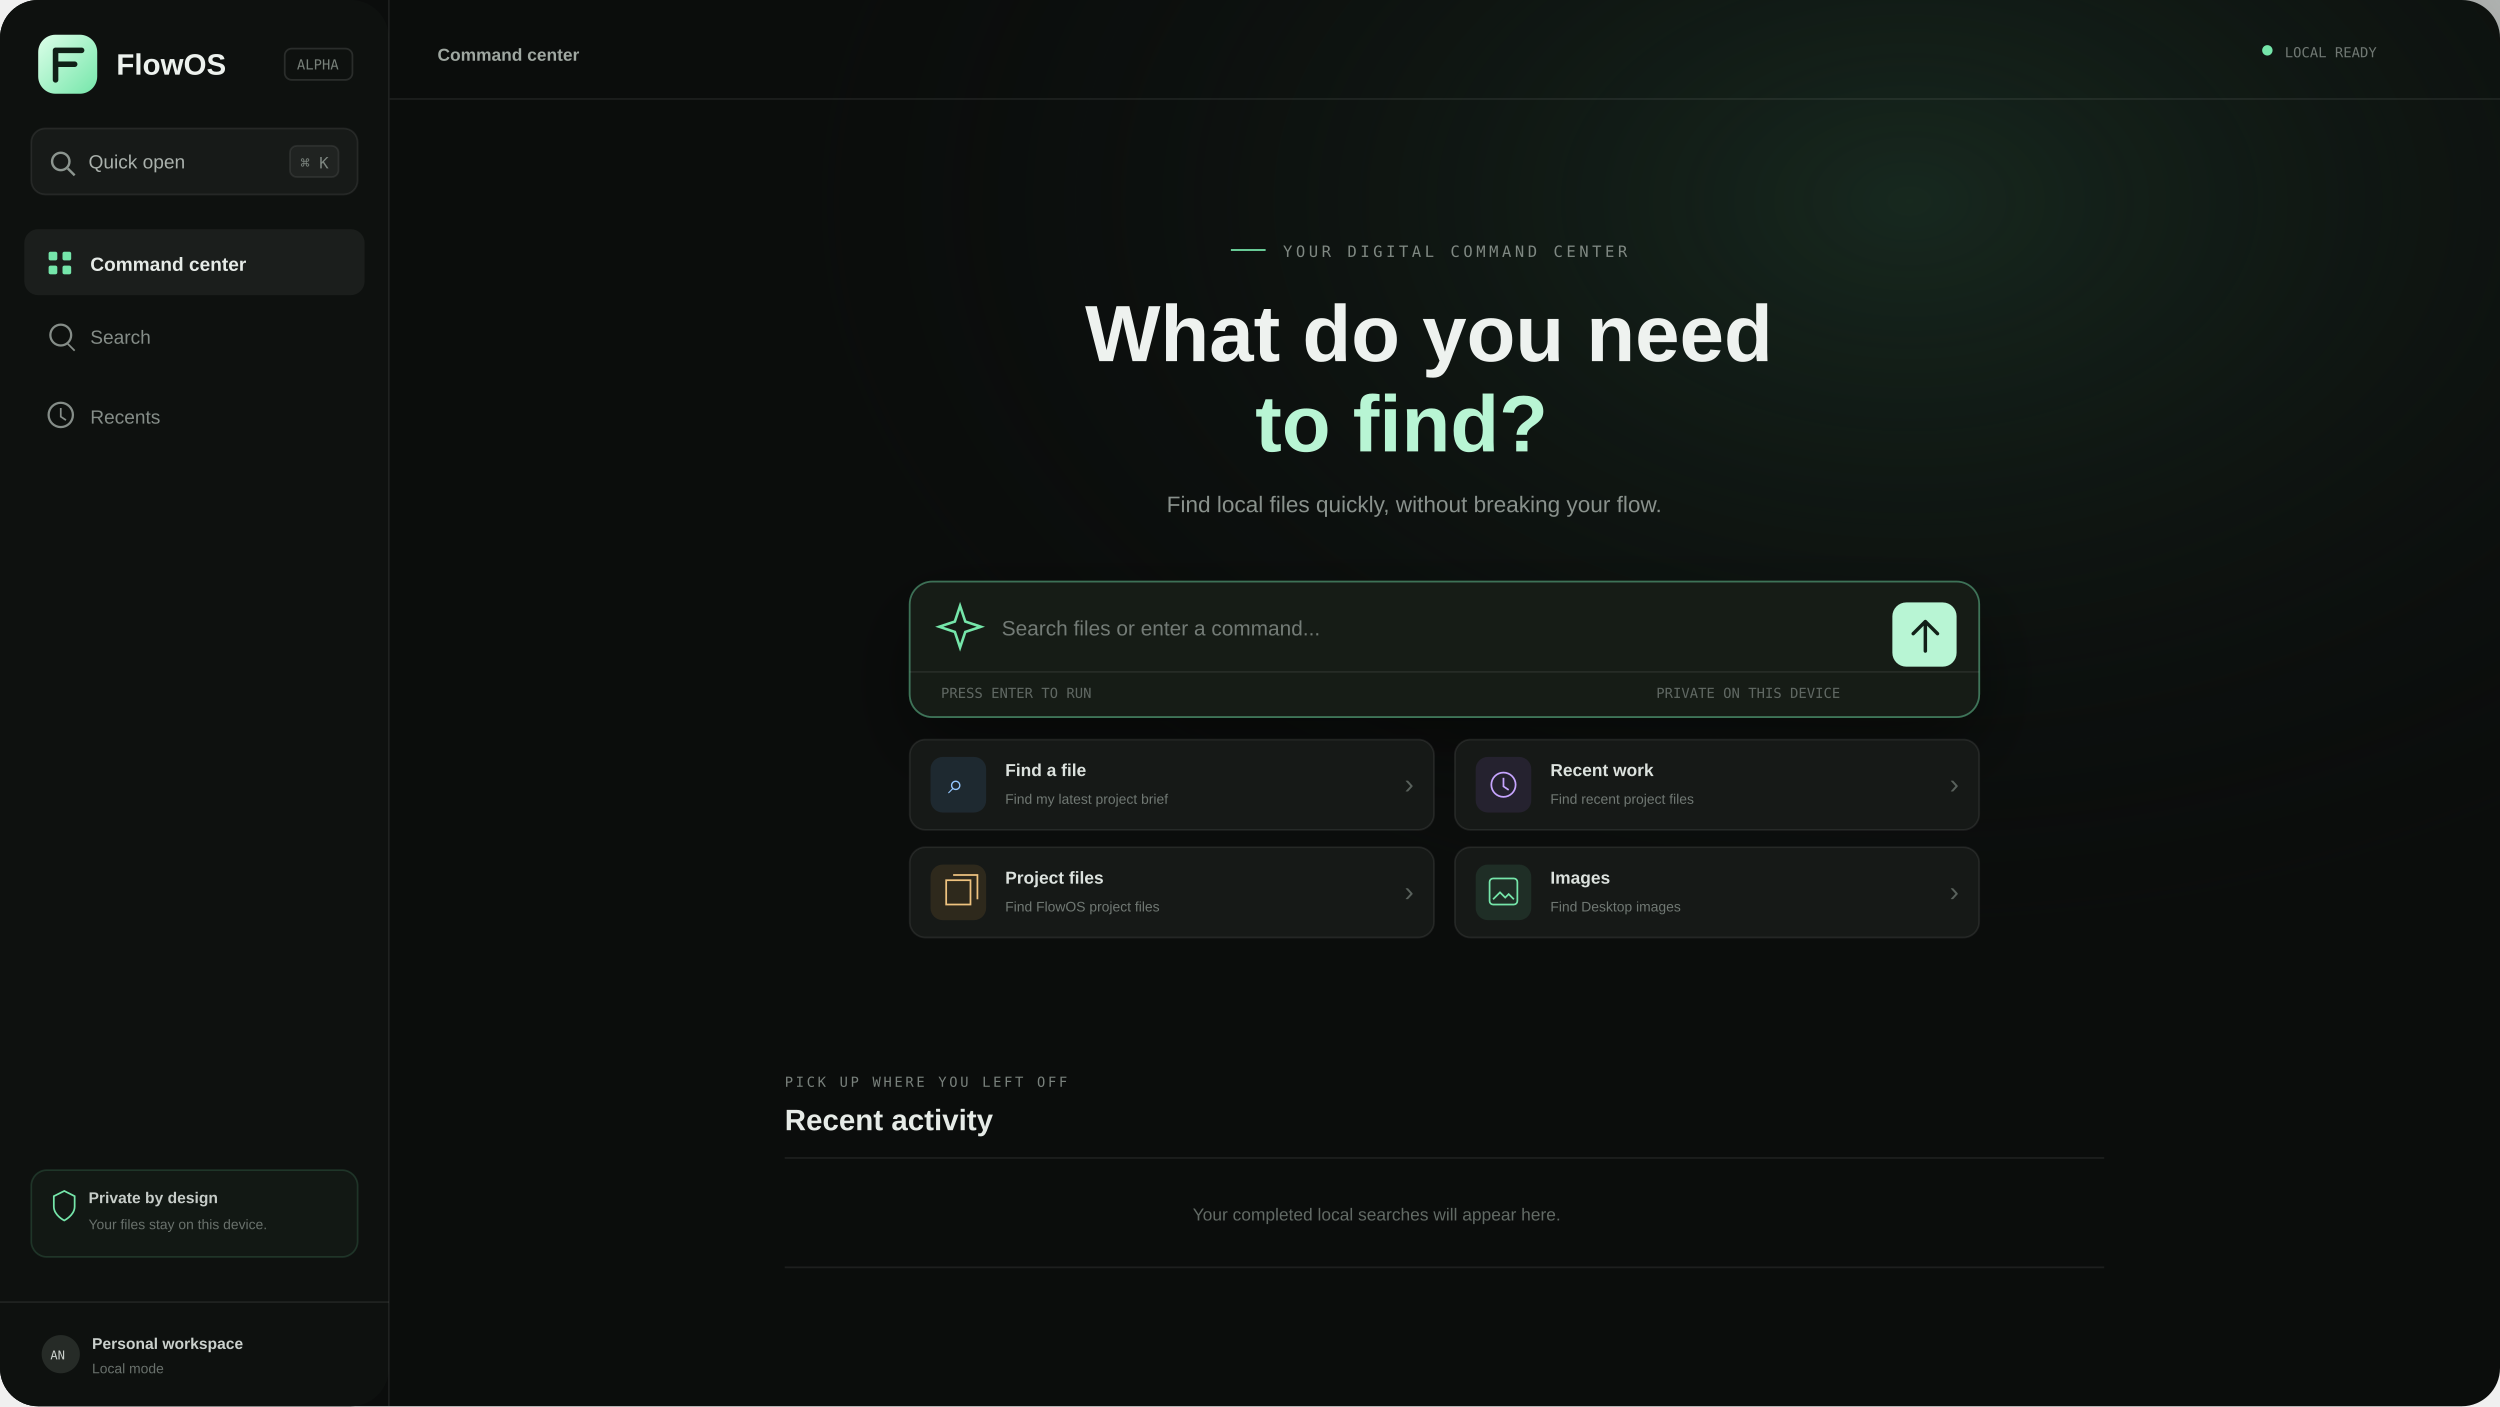
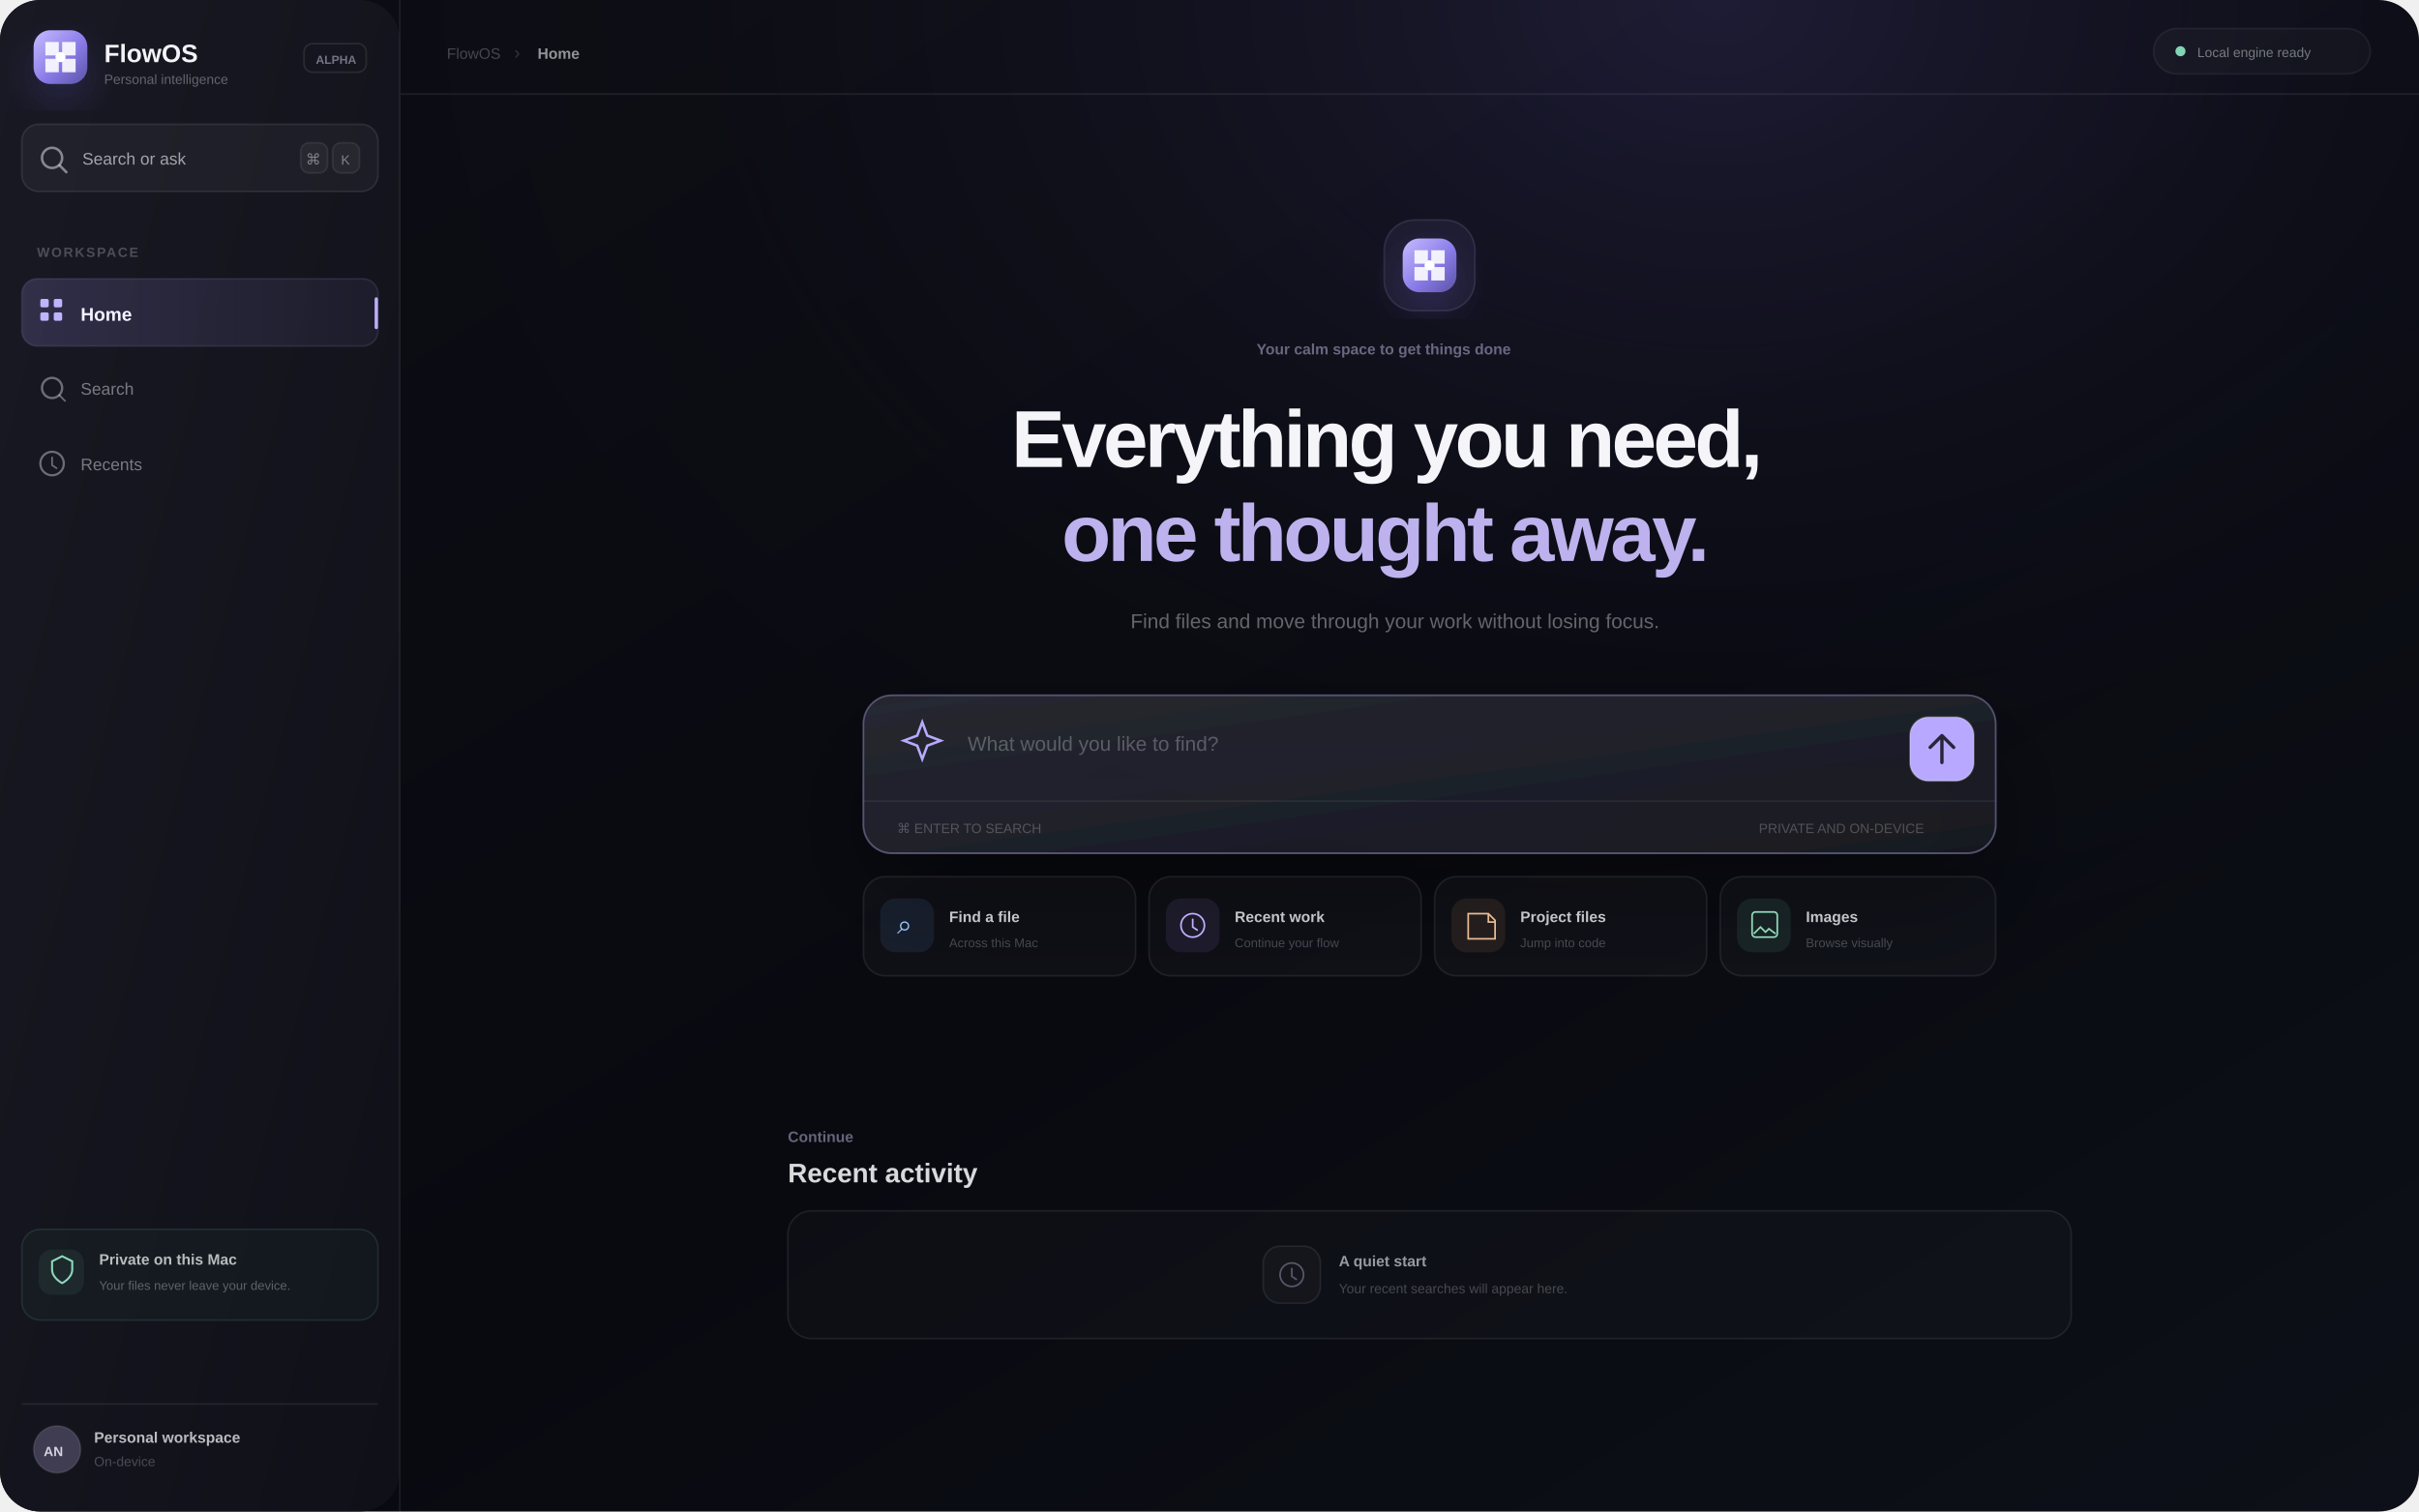
- <svg xmlns="http://www.w3.org/2000/svg" width="1440" height="810" viewBox="0 0 1440 810" role="img" aria-labelledby="title description">
+ <svg xmlns="http://www.w3.org/2000/svg" width="1440" height="900" viewBox="0 0 1440 900" role="img" aria-labelledby="title description">
  <defs>
-     <radialGradient id="glow" cx="72%" cy="14%" r="54%">
-       <stop offset="0" stop-color="#1c3326" stop-opacity="0.72" />
-       <stop offset="1" stop-color="#0b0d0c" stop-opacity="0" />
+     <linearGradient id="background" x1="0" y1="0" x2="1" y2="1">
+       <stop stop-color="#0d0e15" />
+       <stop offset="0.55" stop-color="#090a10" />
+       <stop offset="1" stop-color="#0d1018" />
+     </linearGradient>
+     <radialGradient id="aurora" cx="65%" cy="0%" r="70%">
+       <stop stop-color="#6257b1" stop-opacity="0.22" />
+       <stop offset="0.7" stop-color="#26223f" stop-opacity="0.04" />
+       <stop offset="1" stop-color="#090a10" stop-opacity="0" />
    </radialGradient>
+     <linearGradient id="sidebar" x1="0" y1="0" x2="1" y2="1">
+       <stop stop-color="#191a23" stop-opacity="0.92" />
+       <stop offset="1" stop-color="#101119" stop-opacity="0.88" />
+     </linearGradient>
    <linearGradient id="mark" x1="0" y1="0" x2="1" y2="1">
-       <stop stop-color="#dcffe9" />
-       <stop offset="1" stop-color="#75e6aa" />
+       <stop stop-color="#c7bcff" />
+       <stop offset="0.56" stop-color="#897be8" />
+       <stop offset="1" stop-color="#5a53a5" />
    </linearGradient>
-     <filter id="shadow" x="-30%" y="-50%" width="160%" height="220%">
-       <feDropShadow dx="0" dy="18" stdDeviation="22" flood-color="#000000" flood-opacity="0.42" />
+     <linearGradient id="command" x1="0" y1="0" x2="1" y2="1">
+       <stop stop-color="#282936" stop-opacity="0.94" />
+       <stop offset="1" stop-color="#181921" stop-opacity="0.92" />
+     </linearGradient>
+     <linearGradient id="active" x1="0" y1="0" x2="1" y2="0">
+       <stop stop-color="#ab9aff" stop-opacity="0.18" />
+       <stop offset="1" stop-color="#8e82d4" stop-opacity="0.08" />
+     </linearGradient>
+     <filter id="shadow" x="-30%" y="-60%" width="160%" height="240%">
+       <feDropShadow dx="0" dy="28" stdDeviation="30" flood-color="#000000" flood-opacity="0.45" />
+     </filter>
+     <filter id="soft-shadow" x="-50%" y="-50%" width="200%" height="200%">
+       <feDropShadow dx="0" dy="10" stdDeviation="12" flood-color="#5d4fc2" flood-opacity="0.28" />
    </filter>
  </defs>
-   <rect width="1440" height="810" rx="22" fill="#0b0d0c" />
-   <rect x="224" width="1216" height="810" fill="url(#glow)" />
-   <rect width="224" height="810" rx="22" fill="#0e110f" />
-   <path d="M224 0v810M224 57h1216" stroke="#fff" stroke-opacity="0.075" />
-   <rect x="22" y="20" width="34" height="34" rx="10" fill="url(#mark)" />
-   <path d="M32 29h15M32 29v17M32 37h11" fill="none" stroke="#102017" stroke-width="3.2" stroke-linecap="round" />
-   <text x="67" y="43" fill="#edf2ee" font-family="Arial,sans-serif" font-size="17" font-weight="700">FlowOS</text>
-   <rect x="164" y="28" width="39" height="18" rx="4" fill="none" stroke="#fff" stroke-opacity="0.12" />
-   <text x="171" y="40" fill="#778079" font-family="monospace" font-size="8">ALPHA</text>
-   <rect x="18" y="74" width="188" height="38" rx="8" fill="#171a18" stroke="#fff" stroke-opacity="0.08" />
-   <circle cx="35" cy="93" r="5" fill="none" stroke="#8c958f" stroke-width="1.4" />
-   <path d="M39 97l4 4" stroke="#8c958f" stroke-width="1.4" />
-   <text x="51" y="97" fill="#aab1ac" font-family="Arial,sans-serif" font-size="11">Quick open</text>
-   <rect x="167" y="84" width="28" height="18" rx="4" fill="#fff" fill-opacity="0.04" stroke="#fff" stroke-opacity="0.08" />
-   <text x="173" y="97" fill="#7e8781" font-family="monospace" font-size="9">⌘ K</text>
-   <rect x="14" y="132" width="196" height="38" rx="8" fill="#1b1e1c" />
-   <g fill="#75e6aa">
-     <rect x="28" y="145" width="5" height="5" rx="1" />
-     <rect x="36" y="145" width="5" height="5" rx="1" />
-     <rect x="28" y="153" width="5" height="5" rx="1" />
-     <rect x="36" y="153" width="5" height="5" rx="1" />
+   <rect width="1440" height="900" rx="24" fill="url(#background)" />
+   <rect x="238" width="1202" height="900" rx="24" fill="url(#aurora)" />
+   <rect width="238" height="900" rx="24" fill="url(#sidebar)" />
+   <path d="M238 0v900M238 56h1202" stroke="#fff" stroke-opacity="0.075" />
+   <g transform="translate(20 18)">
+     <rect width="32" height="32" rx="10" fill="url(#mark)" filter="url(#soft-shadow)" />
+     <g fill="#fff" fill-opacity="0.88">
+       <path d="M7 7h8v8H7z" rx="5" />
+       <path d="M17 7h8v8h-8z" />
+       <path d="M17 17h8v8h-8z" />
+       <path d="M7 17h8v8H7z" />
+     </g>
+     <circle cx="16" cy="16" r="3" fill="#fff" />
  </g>
-   <text x="52" y="156" fill="#e6ebe7" font-family="Arial,sans-serif" font-size="11" font-weight="600">Command center</text>
-   <circle cx="35" cy="193" r="6" fill="none" stroke="#858d88" stroke-width="1.3" />
-   <path d="M39 198l4 4" stroke="#858d88" />
-   <text x="52" y="198" fill="#858d88" font-family="Arial,sans-serif" font-size="11">Search</text>
-   <circle cx="35" cy="239" r="7" fill="none" stroke="#858d88" stroke-width="1.3" />
-   <path d="M35 235v5l3 2" fill="none" stroke="#858d88" />
-   <text x="52" y="244" fill="#858d88" font-family="Arial,sans-serif" font-size="11">Recents</text>
-   <rect x="18" y="674" width="188" height="50" rx="9" fill="#75e6aa" fill-opacity="0.035" stroke="#75e6aa" stroke-opacity="0.15" />
-   <path d="M31 689l6-3 6 3v6c0 5-6 8-6 8s-6-3-6-8z" fill="none" stroke="#75e6aa" />
-   <text x="51" y="693" fill="#c6ccc8" font-family="Arial,sans-serif" font-size="9" font-weight="600">Private by design</text>
-   <text x="51" y="708" fill="#69716c" font-family="Arial,sans-serif" font-size="8">Your files stay on this device.</text>
-   <path d="M0 750h224" stroke="#fff" stroke-opacity="0.075" />
-   <circle cx="35" cy="780" r="11" fill="#262b27" />
-   <text x="29" y="783" fill="#cbd1cd" font-family="monospace" font-size="7">AN</text>
-   <text x="53" y="777" fill="#cbd1cd" font-family="Arial,sans-serif" font-size="9" font-weight="600">Personal workspace</text>
-   <text x="53" y="791" fill="#69716c" font-family="Arial,sans-serif" font-size="8">Local mode</text>
-   <text x="252" y="35" fill="#9fa7a1" font-family="Arial,sans-serif" font-size="10" font-weight="600">Command center</text>
-   <circle cx="1306" cy="29" r="3" fill="#75e6aa" />
-   <text x="1316" y="33" fill="#707873" font-family="monospace" font-size="8">LOCAL READY</text>
-   <g transform="translate(224)">
-     <path d="M485 144h20" stroke="#75e6aa" />
-     <text x="515" y="148" fill="#7f8882" font-family="monospace" font-size="9" letter-spacing="2">YOUR DIGITAL COMMAND CENTER</text>
-     <text x="401" y="208" fill="#eef2ef" font-family="Arial,sans-serif" font-size="46" font-weight="600">What do you need</text>
-     <text x="499" y="260" fill="#b8f5d4" font-family="Arial,sans-serif" font-size="46" font-weight="600">to find?</text>
-     <text x="448" y="295" fill="#89918c" font-family="Arial,sans-serif" font-size="13">Find local files quickly, without breaking your flow.</text>
-     <rect x="300" y="335" width="616" height="78" rx="13" fill="#171a18" stroke="#75e6aa" stroke-opacity="0.44" filter="url(#shadow)" />
-     <path d="M326 358l3-9 3 9 9 3-9 3-3 9-3-9-9-3z" fill="none" stroke="#75e6aa" stroke-width="1.5" />
-     <text x="353" y="366" fill="#737b76" font-family="Arial,sans-serif" font-size="12">Search files or enter a command...</text>
-     <rect x="866" y="347" width="37" height="37" rx="8" fill="#b8f5d4" />
-     <path d="M885 375v-17m0 0l-7 7m7-7l7 7" fill="none" stroke="#122018" stroke-width="2" stroke-linecap="round" />
-     <path d="M300 387h616" stroke="#fff" stroke-opacity="0.07" />
-     <text x="318" y="402" fill="#606863" font-family="monospace" font-size="8">PRESS ENTER TO RUN</text>
-     <text x="730" y="402" fill="#606863" font-family="monospace" font-size="8">PRIVATE ON THIS DEVICE</text>
+   <text x="62" y="37" fill="#f3f2f7" font-family="Arial,sans-serif" font-size="15" font-weight="700">FlowOS</text>
+   <text x="62" y="50" fill="#dfe1ea" fill-opacity="0.38" font-family="Arial,sans-serif" font-size="8">Personal intelligence</text>
+   <rect x="181" y="26" width="37" height="17" rx="5" fill="none" stroke="#fff" stroke-opacity="0.09" />
+   <text x="188" y="38" fill="#ddd8f5" fill-opacity="0.48" font-family="Arial,sans-serif" font-size="7" font-weight="700">ALPHA</text>
+   <rect x="13" y="74" width="212" height="40" rx="10" fill="#fff" fill-opacity="0.04" stroke="#fff" stroke-opacity="0.09" />
+   <circle cx="31" cy="94" r="6" fill="none" stroke="#dadce5" stroke-opacity="0.55" stroke-width="1.5" />
+   <path d="M35.5 98.5l4 4" stroke="#dadce5" stroke-opacity="0.55" stroke-width="1.5" stroke-linecap="round" />
+   <text x="49" y="98" fill="#e6e7ec" fill-opacity="0.66" font-family="Arial,sans-serif" font-size="10">Search or ask</text>
+   <rect x="179" y="85" width="16" height="18" rx="5" fill="#fff" fill-opacity="0.045" stroke="#fff" stroke-opacity="0.08" />
+   <rect x="198" y="85" width="16" height="18" rx="5" fill="#fff" fill-opacity="0.045" stroke="#fff" stroke-opacity="0.08" />
+   <text x="182" y="98" fill="#e2e3ea" fill-opacity="0.48" font-family="Arial,sans-serif" font-size="9">⌘</text>
+   <text x="203" y="98" fill="#e2e3ea" fill-opacity="0.48" font-family="Arial,sans-serif" font-size="8">K</text>
+   <text x="22" y="153" fill="#dfe1ea" fill-opacity="0.27" font-family="Arial,sans-serif" font-size="8" font-weight="700" letter-spacing="1">WORKSPACE</text>
+   <rect x="13" y="166" width="212" height="40" rx="9" fill="url(#active)" stroke="#c0b4ff" stroke-opacity="0.12" />
+   <g fill="#c0b4ff">
+     <rect x="24" y="178" width="5" height="5" rx="1" />
+     <rect x="32" y="178" width="5" height="5" rx="1" />
+     <rect x="24" y="186" width="5" height="5" rx="1" />
+     <rect x="32" y="186" width="5" height="5" rx="1" />
+   </g>
+   <rect x="223" y="177" width="2" height="19" rx="1" fill="#bdadff" />
+   <text x="48" y="191" fill="#f4f3ff" font-family="Arial,sans-serif" font-size="11" font-weight="600">Home</text>
+   <circle cx="31" cy="231" r="6" fill="none" stroke="#e2e4eb" stroke-opacity="0.42" stroke-width="1.4" />
+   <path d="M35 235l4 4" stroke="#e2e4eb" stroke-opacity="0.42" />
+   <text x="48" y="235" fill="#e3e6ed" fill-opacity="0.48" font-family="Arial,sans-serif" font-size="10">Search</text>
+   <circle cx="31" cy="276" r="7" fill="none" stroke="#e2e4eb" stroke-opacity="0.42" stroke-width="1.3" />
+   <path d="M31 272v5l3 2" fill="none" stroke="#e2e4eb" stroke-opacity="0.42" />
+   <text x="48" y="280" fill="#e3e6ed" fill-opacity="0.48" font-family="Arial,sans-serif" font-size="10">Recents</text>
+   <rect x="13" y="732" width="212" height="54" rx="11" fill="#73c9a4" fill-opacity="0.04" stroke="#8fe3c1" stroke-opacity="0.11" />
+   <rect x="23" y="744" width="27" height="27" rx="8" fill="#75cea9" fill-opacity="0.08" />
+   <path d="M31 751l6-3 6 3v5c0 5-6 8-6 8s-6-3-6-8z" fill="none" stroke="#8cd8bb" stroke-width="1.2" />
+   <text x="59" y="753" fill="#e8f2ee" fill-opacity="0.76" font-family="Arial,sans-serif" font-size="9" font-weight="600">Private on this Mac</text>
+   <text x="59" y="768" fill="#ccded6" fill-opacity="0.38" font-family="Arial,sans-serif" font-size="7.5">Your files never leave your device.</text>
+   <path d="M13 836h212" stroke="#fff" stroke-opacity="0.075" />
+   <circle cx="34" cy="863" r="14" fill="#403c52" stroke="#fff" stroke-opacity="0.1" />
+   <text x="26" y="867" fill="#f5f4ff" fill-opacity="0.82" font-family="Arial,sans-serif" font-size="8" font-weight="600">AN</text>
+   <text x="56" y="859" fill="#f1f1f5" fill-opacity="0.76" font-family="Arial,sans-serif" font-size="9" font-weight="600">Personal workspace</text>
+   <text x="56" y="873" fill="#dfe1ea" fill-opacity="0.27" font-family="Arial,sans-serif" font-size="8">On-device</text>
+   <text x="266" y="35" fill="#dfe1e8" fill-opacity="0.27" font-family="Arial,sans-serif" font-size="9">FlowOS</text>
+   <text x="306" y="35" fill="#dfe1e8" fill-opacity="0.18" font-family="Arial,sans-serif" font-size="11">›</text>
+   <text x="320" y="35" fill="#ebecef" fill-opacity="0.6" font-family="Arial,sans-serif" font-size="9" font-weight="600">Home</text>
+   <rect x="1282" y="17" width="129" height="27" rx="14" fill="#fff" fill-opacity="0.025" stroke="#fff" stroke-opacity="0.06" />
+   <circle cx="1298" cy="30.5" r="3" fill="#82d5b4" />
+   <text x="1308" y="34" fill="#d1ded9" fill-opacity="0.5" font-family="Arial,sans-serif" font-size="8">Local engine ready</text>
+   <g transform="translate(238)">
+     <g transform="translate(586 131)">
+       <rect width="54" height="54" rx="18" fill="#9b8eea" fill-opacity="0.08" stroke="#cbc2ff" stroke-opacity="0.13" />
+       <rect x="11" y="11" width="32" height="32" rx="10" fill="url(#mark)" filter="url(#soft-shadow)" />
+       <g fill="#fff" fill-opacity="0.88">
+         <rect x="18" y="18" width="8" height="8" />
+         <rect x="28" y="18" width="8" height="8" />
+         <rect x="28" y="28" width="8" height="8" />
+         <rect x="18" y="28" width="8" height="8" />
+       </g>
+       <circle cx="27" cy="27" r="3" fill="#fff" />
+     </g>
+     <text x="510" y="211" fill="#c7c0eb" fill-opacity="0.49" font-family="Arial,sans-serif" font-size="9" font-weight="600">Your calm space to get things done</text>
+     <text x="364" y="278" fill="#f5f4f8" font-family="Arial,sans-serif" font-size="48" font-weight="600" letter-spacing="-2">Everything you need,</text>
+     <text x="394" y="334" fill="#bdb2ed" font-family="Arial,sans-serif" font-size="48" font-weight="600" letter-spacing="-2">one thought away.</text>
+     <text x="435" y="374" fill="#dee0e8" fill-opacity="0.42" font-family="Arial,sans-serif" font-size="12">Find files and move through your work without losing focus.</text>
+     <rect x="276" y="414" width="674" height="94" rx="17" fill="url(#command)" stroke="#c9bdff" stroke-opacity="0.35" filter="url(#shadow)" />
+     <path d="M308 438l3-8 3 8 8 3-8 3-3 8-3-8-8-3z" fill="none" stroke="#b8aaff" stroke-width="1.5" />
+     <text x="338" y="447" fill="#e4e5eb" fill-opacity="0.3" font-family="Arial,sans-serif" font-size="12">What would you like to find?</text>
+     <rect x="899" y="427" width="38" height="38" rx="11" fill="#b8a8ff" stroke="#fff" stroke-opacity="0.28" />
+     <path d="M918 454v-16m0 0l-7 7m7-7l7 7" fill="none" stroke="#29243a" stroke-width="2" stroke-linecap="round" />
+     <path d="M276 477h674" stroke="#fff" stroke-opacity="0.06" />
+     <text x="296" y="496" fill="#dfe1ea" fill-opacity="0.27" font-family="Arial,sans-serif" font-size="8">⌘  ENTER TO SEARCH</text>
+     <text x="809" y="496" fill="#dfe1ea" fill-opacity="0.27" font-family="Arial,sans-serif" font-size="8">PRIVATE AND ON-DEVICE</text>
    <g font-family="Arial,sans-serif">
-       <rect x="300" y="426" width="302" height="52" rx="9" fill="#161917" stroke="#fff" stroke-opacity="0.08" />
-       <rect x="312" y="436" width="32" height="32" rx="7" fill="#62a6ed" fill-opacity="0.12" />
-       <text x="322" y="457" fill="#95c8ff" font-size="16">⌕</text>
-       <text x="355" y="447" fill="#dce2de" font-size="10" font-weight="600">Find a file</text>
-       <text x="355" y="463" fill="#707873" font-size="8">Find my latest project brief</text>
-       <text x="585" y="457" fill="#59615c" font-size="16">›</text>
-       <rect x="614" y="426" width="302" height="52" rx="9" fill="#161917" stroke="#fff" stroke-opacity="0.08" />
-       <rect x="626" y="436" width="32" height="32" rx="7" fill="#9b68e8" fill-opacity="0.12" />
-       <circle cx="642" cy="452" r="7" fill="none" stroke="#c7a5ff" />
-       <path d="M642 448v5l3 2" fill="none" stroke="#c7a5ff" />
-       <text x="669" y="447" fill="#dce2de" font-size="10" font-weight="600">Recent work</text>
-       <text x="669" y="463" fill="#707873" font-size="8">Find recent project files</text>
-       <text x="899" y="457" fill="#59615c" font-size="16">›</text>
-       <rect x="300" y="488" width="302" height="52" rx="9" fill="#161917" stroke="#fff" stroke-opacity="0.08" />
-       <rect x="312" y="498" width="32" height="32" rx="7" fill="#e2a64a" fill-opacity="0.12" />
-       <path d="M321 507h14v14h-14zM325 504h14v14" fill="none" stroke="#efc37f" />
-       <text x="355" y="509" fill="#dce2de" font-size="10" font-weight="600">Project files</text>
-       <text x="355" y="525" fill="#707873" font-size="8">Find FlowOS project files</text>
-       <text x="585" y="519" fill="#59615c" font-size="16">›</text>
-       <rect x="614" y="488" width="302" height="52" rx="9" fill="#161917" stroke="#fff" stroke-opacity="0.08" />
-       <rect x="626" y="498" width="32" height="32" rx="7" fill="#75e6aa" fill-opacity="0.10" />
-       <rect x="634" y="506" width="16" height="15" rx="2" fill="none" stroke="#75e6aa" />
-       <path d="M636 518l4-4 3 3 2-2 3 3" fill="none" stroke="#75e6aa" />
-       <text x="669" y="509" fill="#dce2de" font-size="10" font-weight="600">Images</text>
-       <text x="669" y="525" fill="#707873" font-size="8">Find Desktop images</text>
-       <text x="899" y="519" fill="#59615c" font-size="16">›</text>
+       <g transform="translate(276 522)">
+         <rect width="162" height="59" rx="13" fill="#fff" fill-opacity="0.024" stroke="#fff" stroke-opacity="0.08" />
+         <rect x="10" y="13" width="32" height="32" rx="9" fill="#69a9f1" fill-opacity="0.1" />
+         <text x="20" y="34" fill="#9bc7ff" font-size="16">⌕</text>
+         <text x="51" y="27" fill="#f1f1f5" fill-opacity="0.8" font-size="9" font-weight="600">Find a file</text>
+         <text x="51" y="42" fill="#dfe1ea" fill-opacity="0.27" font-size="7.5">Across this Mac</text>
+       </g>
+       <g transform="translate(446 522)">
+         <rect width="162" height="59" rx="13" fill="#fff" fill-opacity="0.024" stroke="#fff" stroke-opacity="0.08" />
+         <rect x="10" y="13" width="32" height="32" rx="9" fill="#a78bf4" fill-opacity="0.1" />
+         <circle cx="26" cy="29" r="7" fill="none" stroke="#c1b0ff" />
+         <path d="M26 25v5l3 2" fill="none" stroke="#c1b0ff" />
+         <text x="51" y="27" fill="#f1f1f5" fill-opacity="0.8" font-size="9" font-weight="600">Recent work</text>
+         <text x="51" y="42" fill="#dfe1ea" fill-opacity="0.27" font-size="7.5">Continue your flow</text>
+       </g>
+       <g transform="translate(616 522)">
+         <rect width="162" height="59" rx="13" fill="#fff" fill-opacity="0.024" stroke="#fff" stroke-opacity="0.08" />
+         <rect x="10" y="13" width="32" height="32" rx="9" fill="#dd9e67" fill-opacity="0.1" />
+         <path d="M20 22h12l4 4v11H20zM32 22v5h4" fill="none" stroke="#e9bc94" />
+         <text x="51" y="27" fill="#f1f1f5" fill-opacity="0.8" font-size="9" font-weight="600">Project files</text>
+         <text x="51" y="42" fill="#dfe1ea" fill-opacity="0.27" font-size="7.5">Jump into code</text>
+       </g>
+       <g transform="translate(786 522)">
+         <rect width="164" height="59" rx="13" fill="#fff" fill-opacity="0.024" stroke="#fff" stroke-opacity="0.08" />
+         <rect x="10" y="13" width="32" height="32" rx="9" fill="#6ccaa3" fill-opacity="0.1" />
+         <rect x="19" y="21" width="15" height="15" rx="2" fill="none" stroke="#91daba" />
+         <path d="M20 34l4-4 3 3 2-2 4 3" fill="none" stroke="#91daba" />
+         <text x="51" y="27" fill="#f1f1f5" fill-opacity="0.8" font-size="9" font-weight="600">Images</text>
+         <text x="51" y="42" fill="#dfe1ea" fill-opacity="0.27" font-size="7.5">Browse visually</text>
+       </g>
    </g>
-     <text x="228" y="626" fill="#79817c" font-family="monospace" font-size="8" letter-spacing="1.5">PICK UP WHERE YOU LEFT OFF</text>
-     <text x="228" y="651" fill="#e6ebe7" font-family="Arial,sans-serif" font-size="17" font-weight="600">Recent activity</text>
-     <path d="M228 667h760M228 730h760" stroke="#fff" stroke-opacity="0.075" />
-     <text x="463" y="703" fill="#626a65" font-family="Arial,sans-serif" font-size="10">Your completed local searches will appear here.</text>
+     <text x="231" y="680" fill="#c7c0eb" fill-opacity="0.49" font-family="Arial,sans-serif" font-size="9" font-weight="600">Continue</text>
+     <text x="231" y="704" fill="#f5f5f7" fill-opacity="0.88" font-family="Arial,sans-serif" font-size="16" font-weight="600">Recent activity</text>
+     <rect x="231" y="721" width="764" height="76" rx="14" fill="#fff" fill-opacity="0.018" stroke="#fff" stroke-opacity="0.08" />
+     <rect x="514" y="742" width="34" height="34" rx="10" fill="#fff" fill-opacity="0.025" stroke="#fff" stroke-opacity="0.08" />
+     <circle cx="531" cy="759" r="7" fill="none" stroke="#c1bbe0" stroke-opacity="0.4" />
+     <path d="M531 755v5l3 2" fill="none" stroke="#c1bbe0" stroke-opacity="0.4" />
+     <text x="559" y="754" fill="#efeff3" fill-opacity="0.62" font-family="Arial,sans-serif" font-size="9" font-weight="600">A quiet start</text>
+     <text x="559" y="770" fill="#dfe1ea" fill-opacity="0.27" font-family="Arial,sans-serif" font-size="8">Your recent searches will appear here.</text>
  </g>
</svg>
